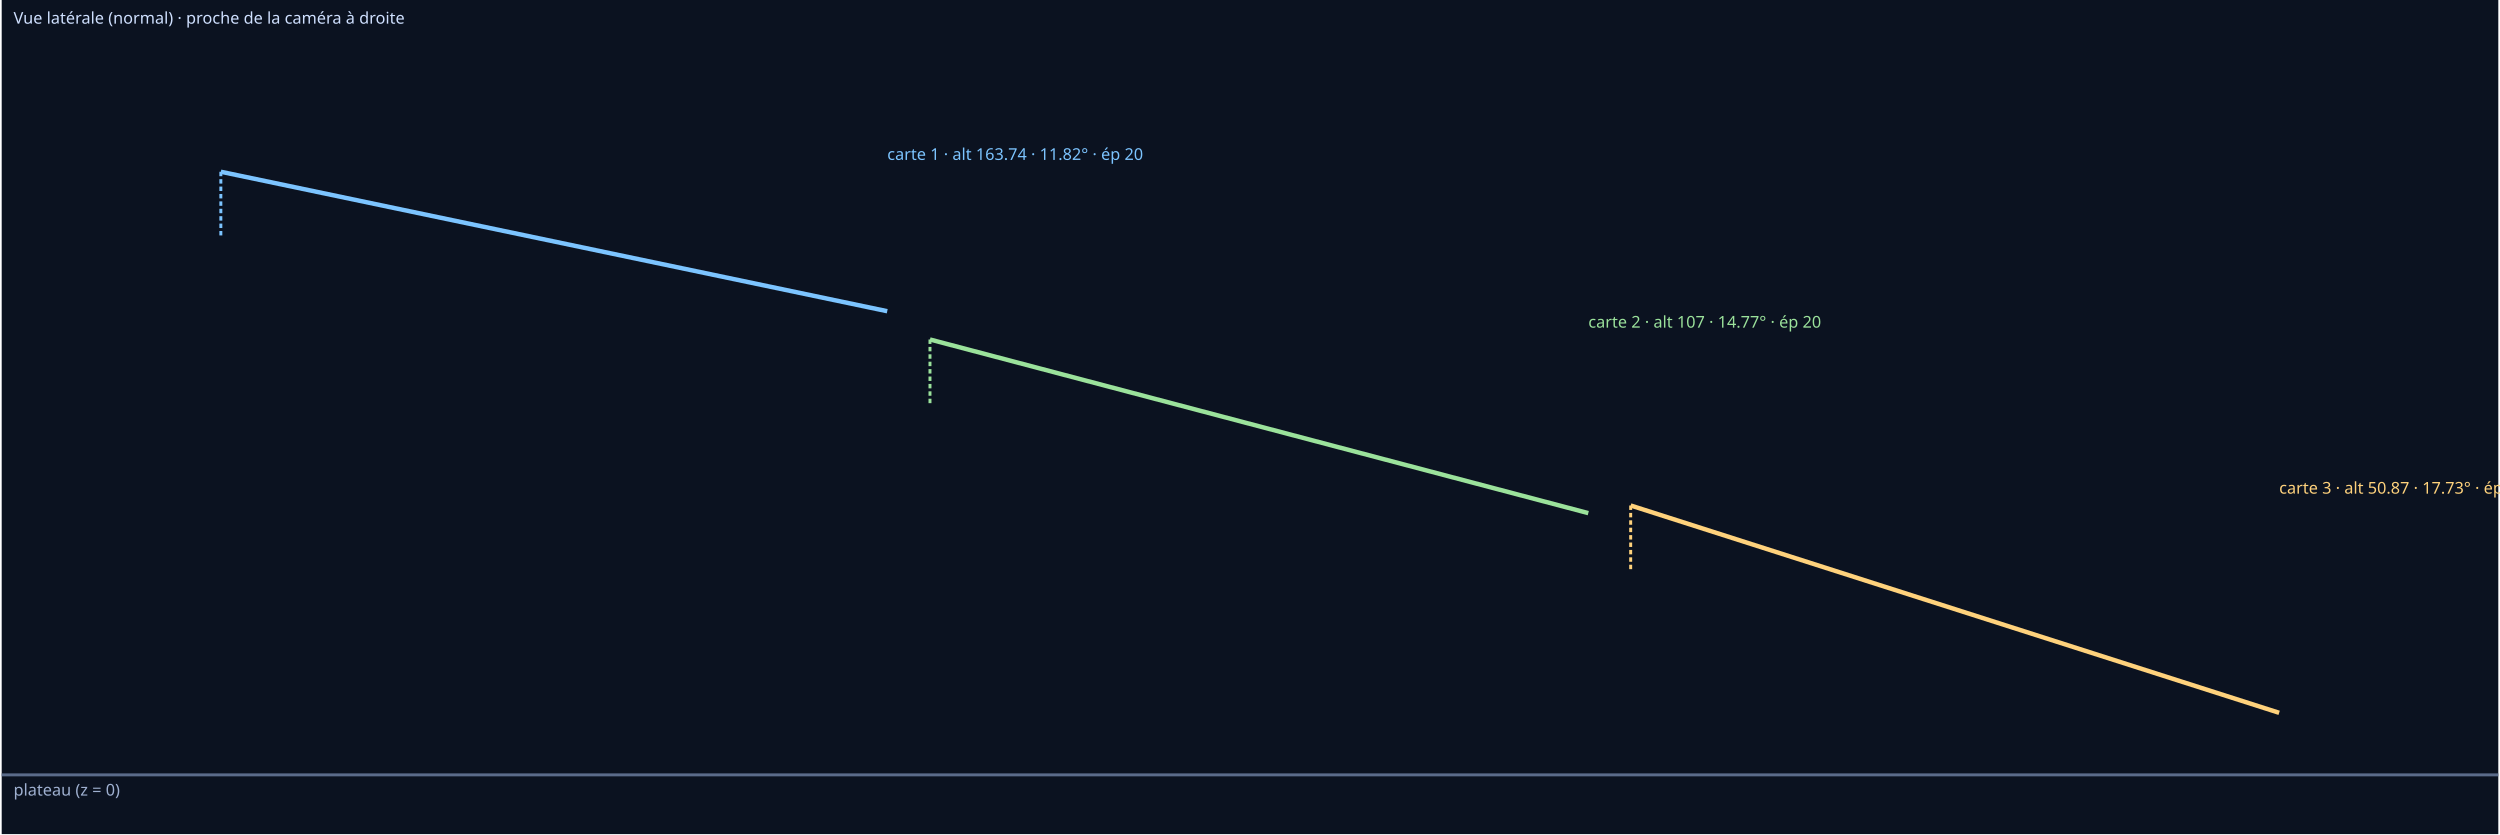
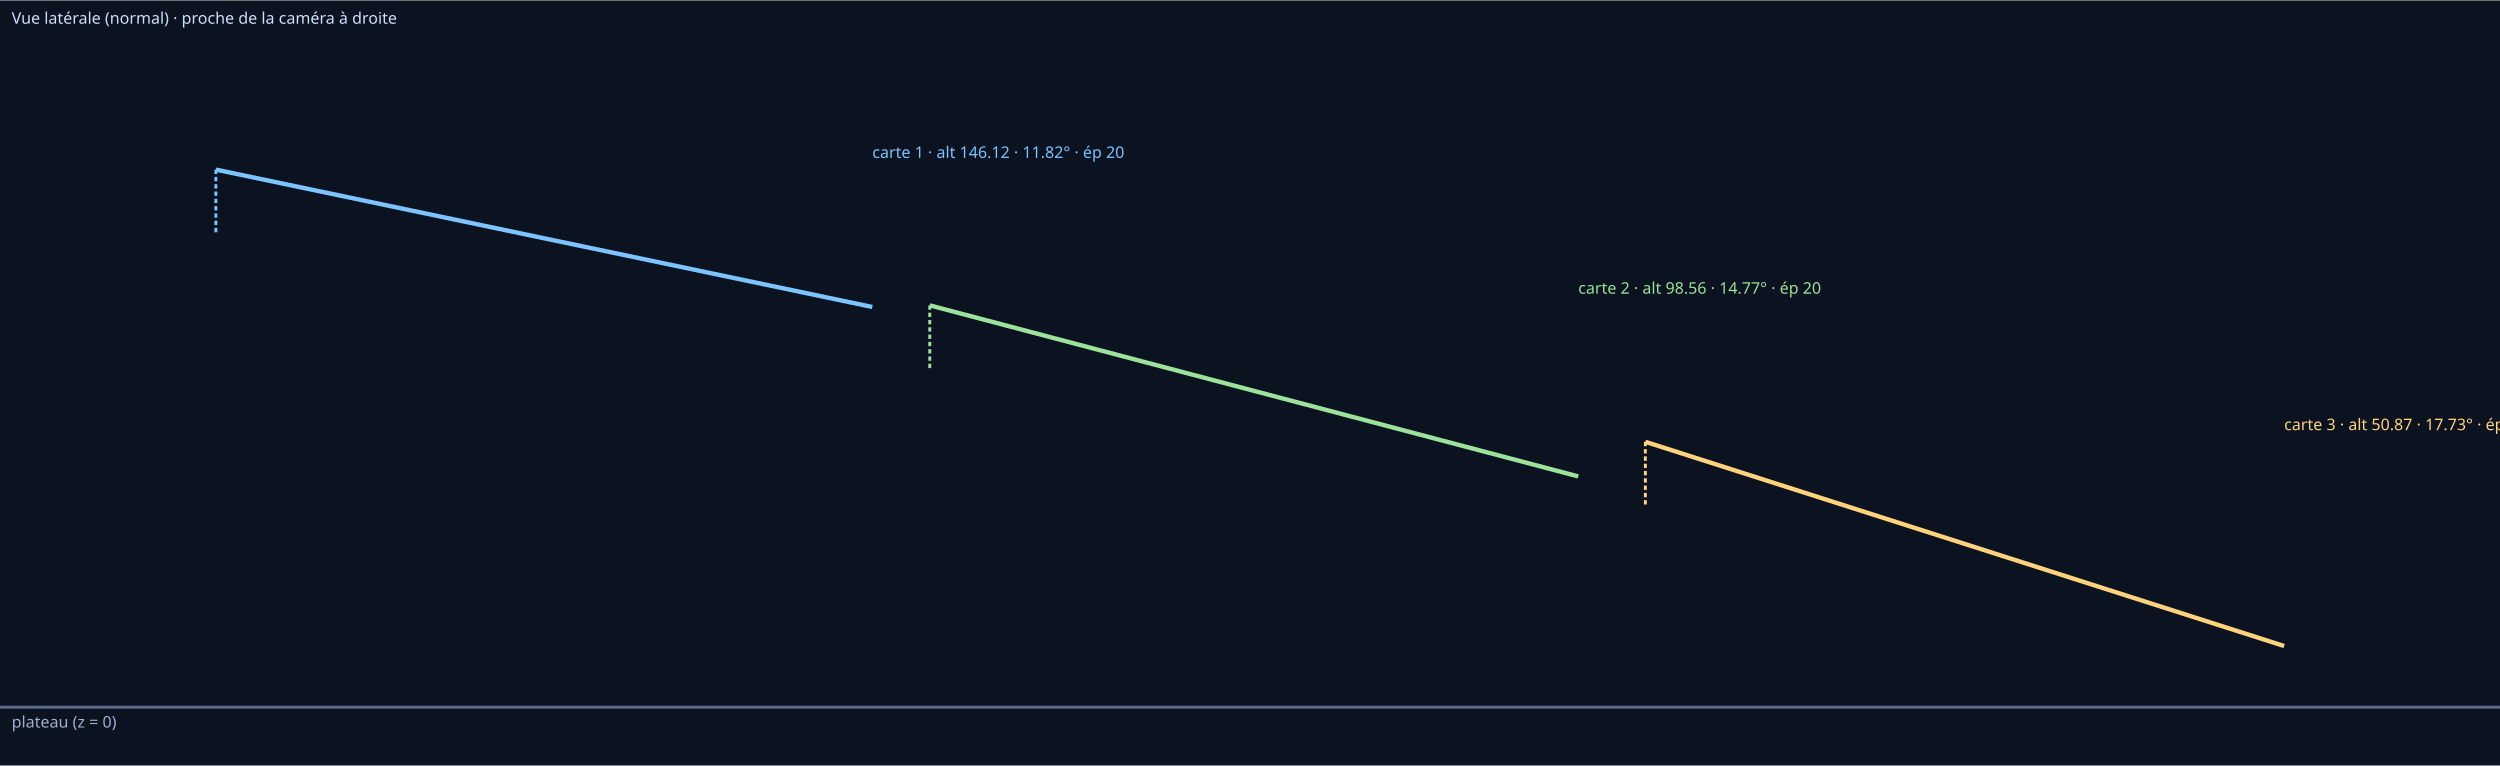
- <svg xmlns="http://www.w3.org/2000/svg" viewBox="0 0 1686.092 563.308" width="1100" height="367" font-family="sans-serif" font-size="11">
+ <svg xmlns="http://www.w3.org/2000/svg" viewBox="0 0 1714.032 524.544" width="1100" height="337" font-family="sans-serif" font-size="11">
  <rect width="100%" height="100%" fill="#0b1220" />
-   <line x1="0" x2="1686.092" y1="523.308" y2="523.308" stroke="#5b6b8a" stroke-width="2" />
-   <text x="8" y="537.308" fill="#9fb0d0">plateau (z = 0)</text>
+   <line x1="0" x2="1714.032" y1="484.544" y2="484.544" stroke="#5b6b8a" stroke-width="2" />
+   <text x="8" y="498.544" fill="#9fb0d0">plateau (z = 0)</text>
  <polygon points="148,116 148,116 598.054,210.182 598.054,210.182" fill="none" stroke="#7cc4ff" stroke-width="3" />
  <line x1="148" y1="116" x2="148" y2="160" stroke="#7cc4ff" stroke-width="2" stroke-dasharray="3 2" />
-   <text x="598.054" y="108" fill="#7cc4ff">carte 1 · alt 163.74 · 11.82° · ép 20</text>
-   <polygon points="626.918,229.278 626.918,229.278 1071.516,346.538 1071.516,346.538" fill="none" stroke="#9be29b" stroke-width="3" />
-   <line x1="626.918" y1="229.278" x2="626.918" y2="273.278" stroke="#9be29b" stroke-width="2" stroke-dasharray="3 2" />
-   <text x="1071.516" y="221.278" fill="#9be29b">carte 2 · alt 107 · 14.77° · ép 20</text>
-   <polygon points="1100.138,341.39 1100.138,341.39 1538.092,481.398 1538.092,481.398" fill="none" stroke="#ffd27c" stroke-width="3" />
-   <line x1="1100.138" y1="341.39" x2="1100.138" y2="385.39" stroke="#ffd27c" stroke-width="2" stroke-dasharray="3 2" />
-   <text x="1538.092" y="333.39" fill="#ffd27c">carte 3 · alt 50.87 · 17.73° · ép 20</text>
+   <text x="598.054" y="108" fill="#7cc4ff">carte 1 · alt 146.12 · 11.82° · ép 20</text>
+   <polygon points="637.456,209.082 637.456,209.082 1082.054,326.342 1082.054,326.342" fill="none" stroke="#9be29b" stroke-width="3" />
+   <line x1="637.456" y1="209.082" x2="637.456" y2="253.082" stroke="#9be29b" stroke-width="2" stroke-dasharray="3 2" />
+   <text x="1082.054" y="201.082" fill="#9be29b">carte 2 · alt 98.56 · 14.77° · ép 20</text>
+   <polygon points="1128.078,302.626 1128.078,302.626 1566.032,442.634 1566.032,442.634" fill="none" stroke="#ffd27c" stroke-width="3" />
+   <line x1="1128.078" y1="302.626" x2="1128.078" y2="346.626" stroke="#ffd27c" stroke-width="2" stroke-dasharray="3 2" />
+   <text x="1566.032" y="294.626" fill="#ffd27c">carte 3 · alt 50.87 · 17.73° · ép 20</text>
  <text x="8" y="16" fill="#cfe0ff">Vue latérale (normal) · proche de la caméra à droite</text>
</svg>
